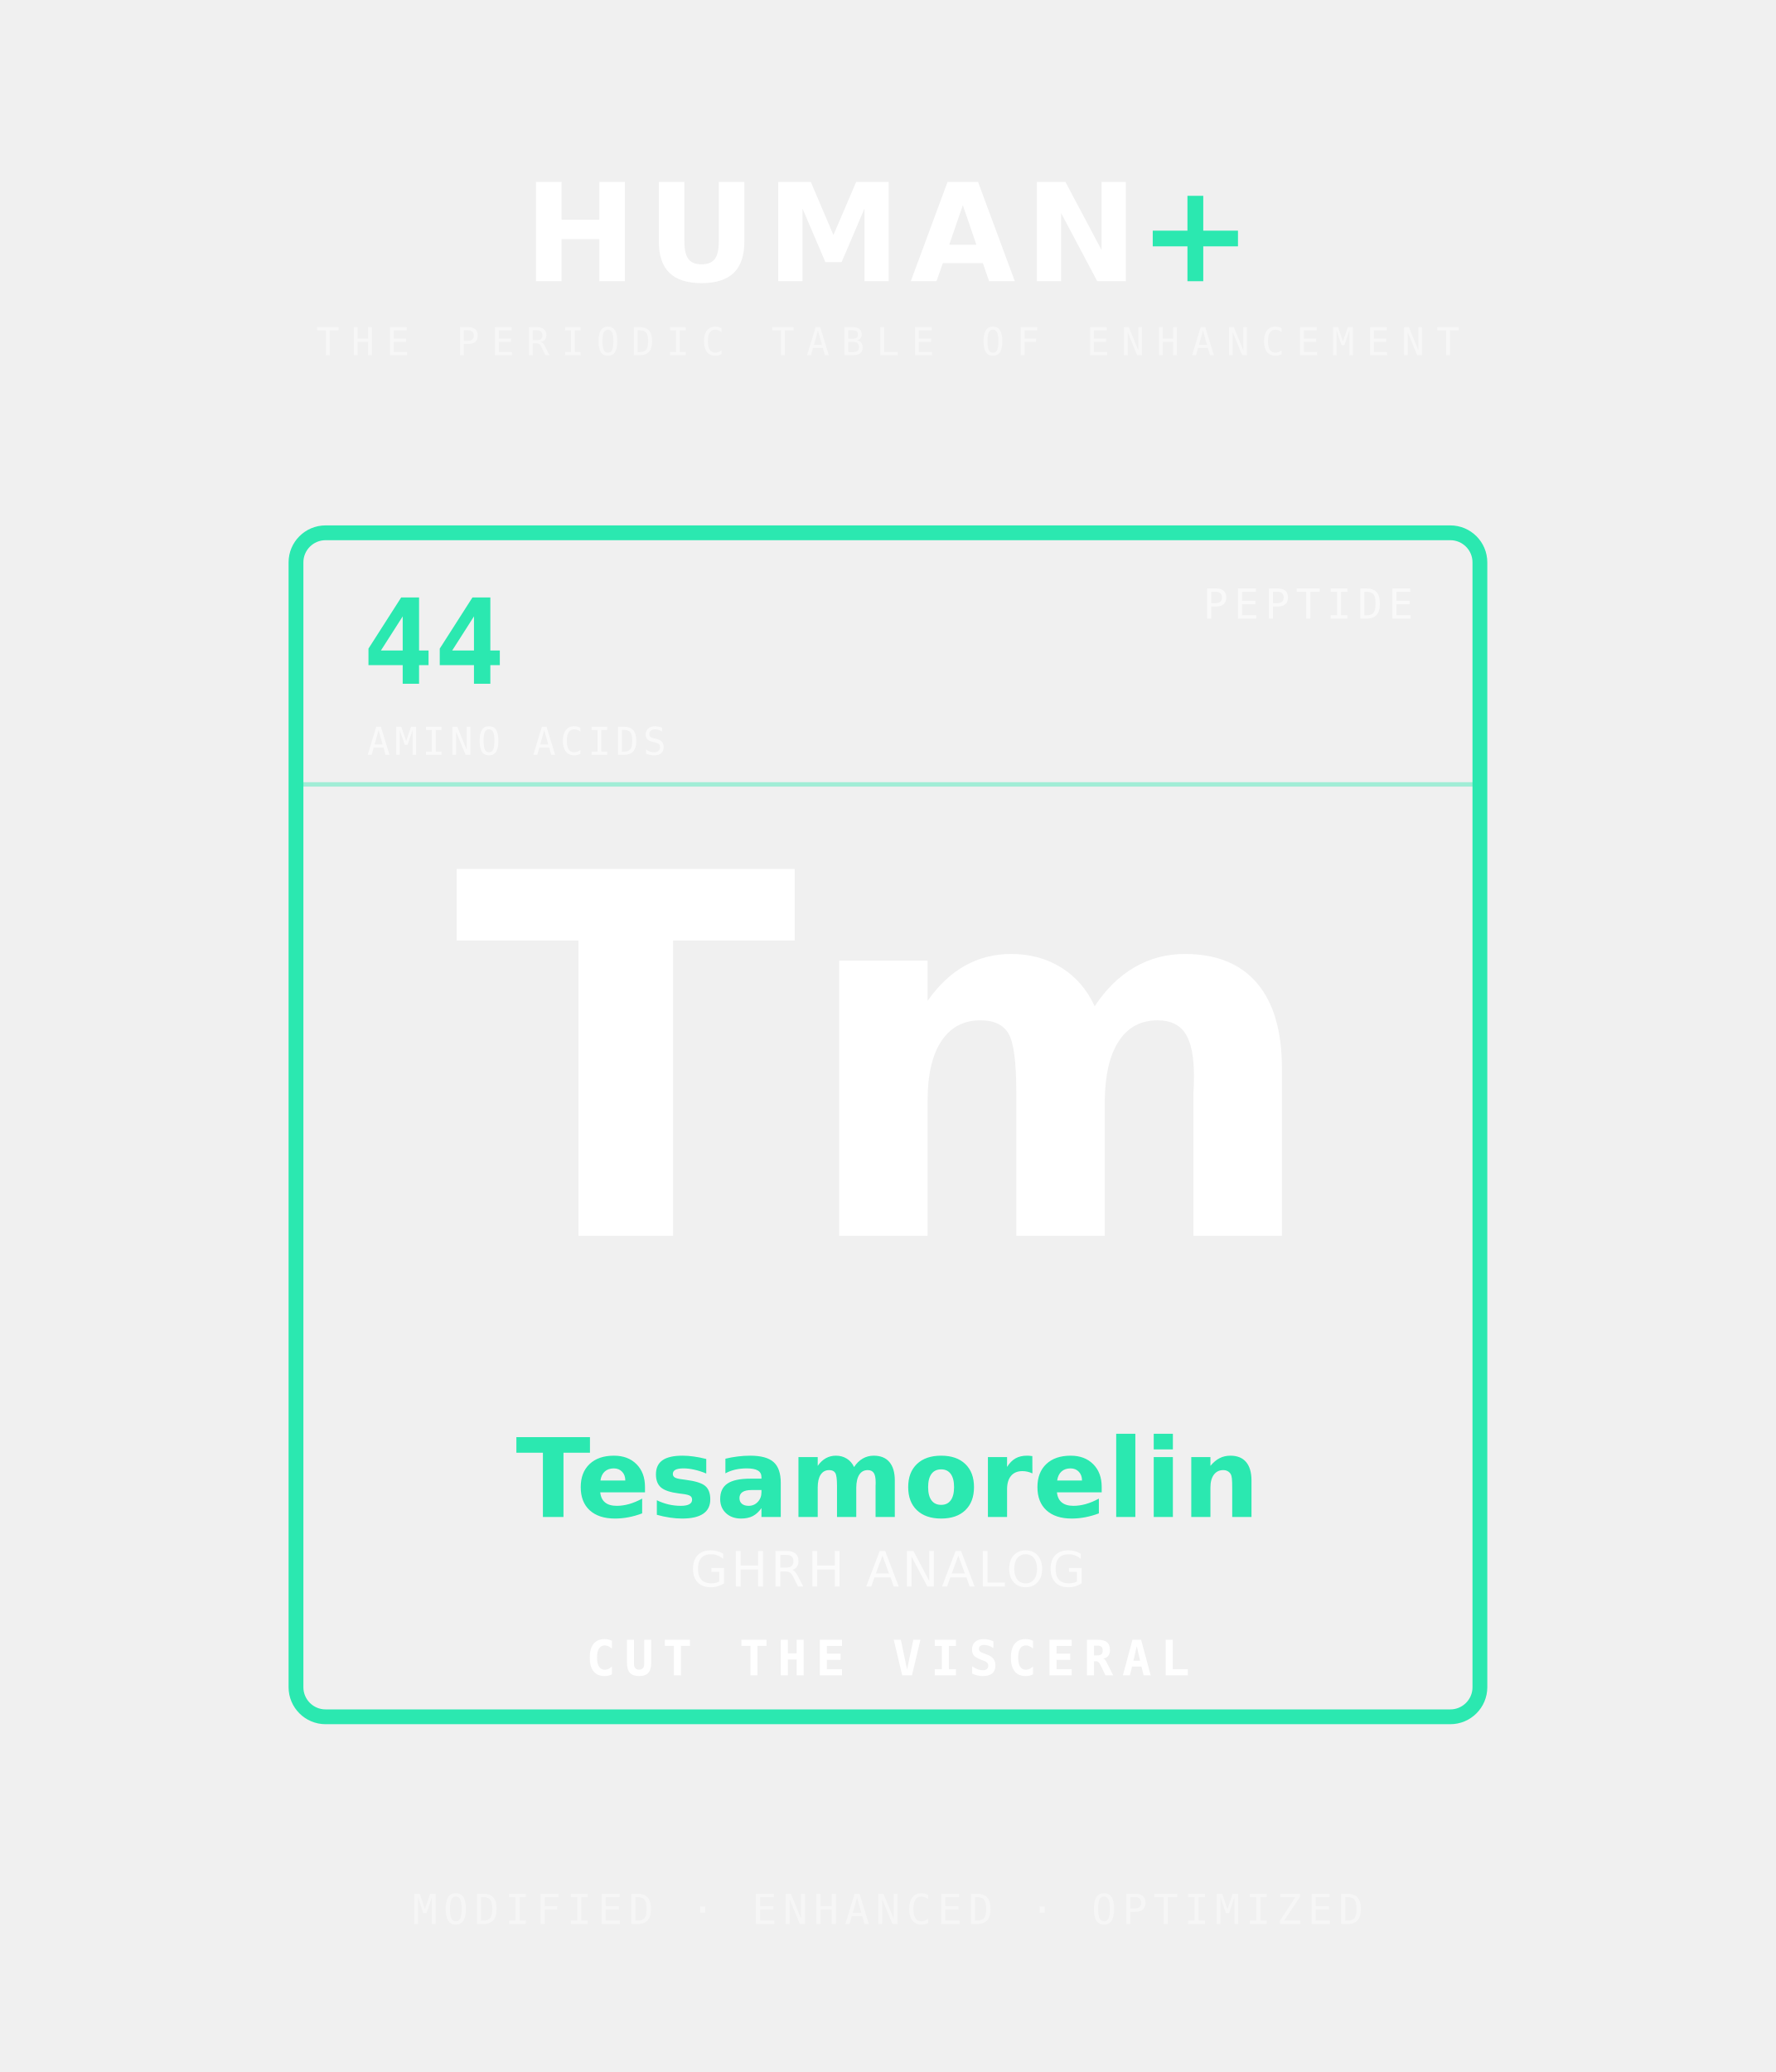
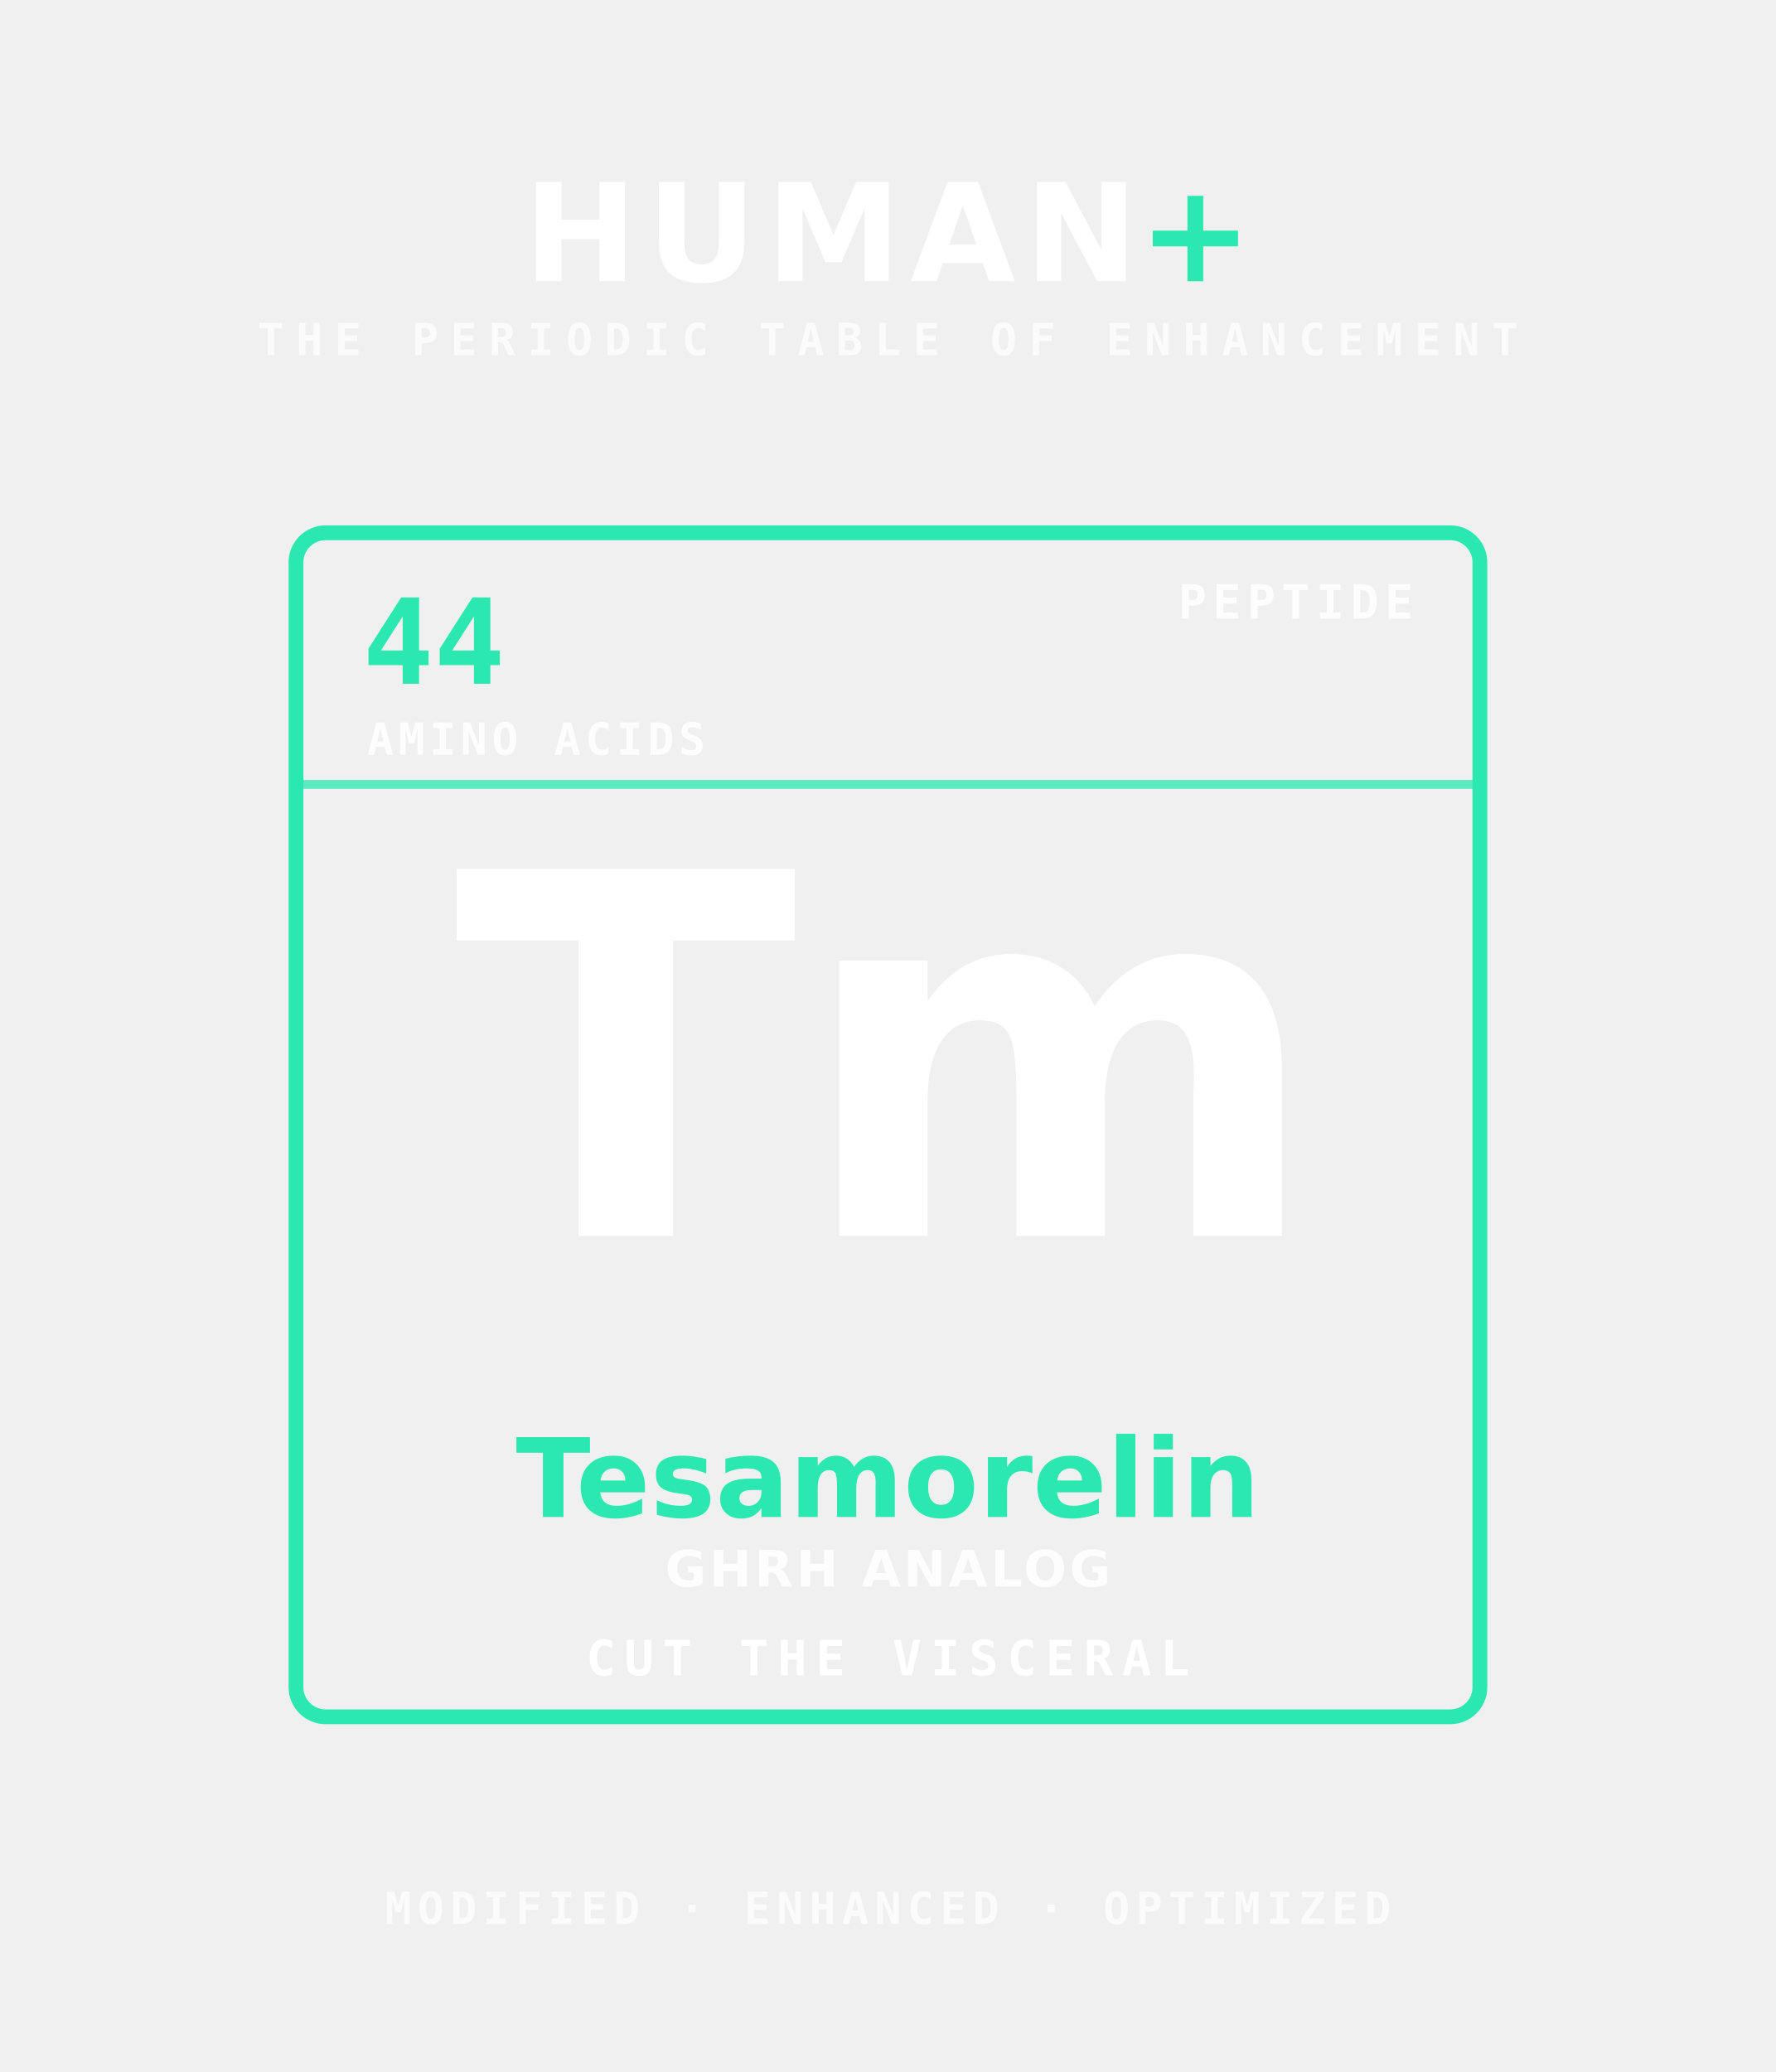
<svg xmlns="http://www.w3.org/2000/svg" viewBox="0 0 1200 1400" width="1200" height="1400">
  <text x="600" y="190" font-family="DejaVu Sans, Liberation Sans, Arial, sans-serif" font-size="92" font-weight="800" text-anchor="middle" letter-spacing="6" fill="#FFFFFF">HUMAN<tspan fill="#2BE8B0">+</tspan>
  </text>
-   <text x="600" y="240" font-family="DejaVu Sans Mono, Liberation Mono, monospace" font-size="26" text-anchor="middle" letter-spacing="8" fill="#FFFFFF" fill-opacity="0.45">THE PERIODIC TABLE OF ENHANCEMENT</text>
+   <text x="600" y="240" font-family="DejaVu Sans Mono, Liberation Mono, monospace" font-size="30" font-weight="700" text-anchor="middle" letter-spacing="8" fill="#FFFFFF" fill-opacity="0.75">THE PERIODIC TABLE OF ENHANCEMENT</text>
  <rect x="200" y="360" width="800" height="800" rx="20" fill="none" stroke="#2BE8B0" stroke-width="10" />
-   <line x1="200" y1="530" x2="1000" y2="530" stroke="#2BE8B0" stroke-width="3" stroke-opacity="0.4" />
+   <line x1="200" y1="530" x2="1000" y2="530" stroke="#2BE8B0" stroke-width="6" stroke-opacity="0.75" />
  <text x="245" y="462" font-family="DejaVu Sans Mono, Liberation Mono, monospace" font-size="80" font-weight="700" fill="#2BE8B0">44</text>
-   <text x="248" y="510" font-family="DejaVu Sans Mono, Liberation Mono, monospace" font-size="26" letter-spacing="3" fill="#FFFFFF" fill-opacity="0.6">AMINO ACIDS</text>
-   <text x="955" y="418" font-family="DejaVu Sans Mono, Liberation Mono, monospace" font-size="28" letter-spacing="4" text-anchor="end" fill="#FFFFFF" fill-opacity="0.6">PEPTIDE</text>
+   <text x="248" y="510" font-family="DejaVu Sans Mono, Liberation Mono, monospace" font-size="30" font-weight="700" letter-spacing="3" fill="#FFFFFF" fill-opacity="0.85">AMINO ACIDS</text>
+   <text x="955" y="418" font-family="DejaVu Sans Mono, Liberation Mono, monospace" font-size="32" font-weight="700" letter-spacing="4" text-anchor="end" fill="#FFFFFF" fill-opacity="0.85">PEPTIDE</text>
  <text x="600.0" y="835" font-family="DejaVu Sans, Liberation Sans, Arial, sans-serif" font-size="340" font-weight="800" text-anchor="middle" fill="#FFFFFF">Tm</text>
  <text x="600.0" y="1025" font-family="DejaVu Sans, Liberation Sans, Arial, sans-serif" font-size="74" font-weight="800" text-anchor="middle" fill="#2BE8B0">Tesamorelin</text>
-   <text x="600.0" y="1072" font-family="DejaVu Sans, Liberation Sans, Arial, sans-serif" font-size="33" letter-spacing="2" text-anchor="middle" fill="#FFFFFF" fill-opacity="0.7">GHRH ANALOG</text>
+   <text x="600.0" y="1072" font-family="DejaVu Sans, Liberation Sans, Arial, sans-serif" font-size="34" font-weight="700" letter-spacing="2" text-anchor="middle" fill="#FFFFFF" fill-opacity="0.85">GHRH ANALOG</text>
  <text x="600.0" y="1132" font-family="DejaVu Sans Mono, Liberation Mono, monospace" font-size="33" font-weight="700" letter-spacing="6" text-anchor="middle" fill="#FFFFFF">CUT THE VISCERAL</text>
-   <text x="600" y="1300" font-family="DejaVu Sans Mono, Liberation Mono, monospace" font-size="28" letter-spacing="4" text-anchor="middle" fill="#FFFFFF" fill-opacity="0.4">MODIFIED · ENHANCED · OPTIMIZED</text>
+   <text x="600" y="1300" font-family="DejaVu Sans Mono, Liberation Mono, monospace" font-size="30" font-weight="700" letter-spacing="4" text-anchor="middle" fill="#FFFFFF" fill-opacity="0.7">MODIFIED · ENHANCED · OPTIMIZED</text>
</svg>
